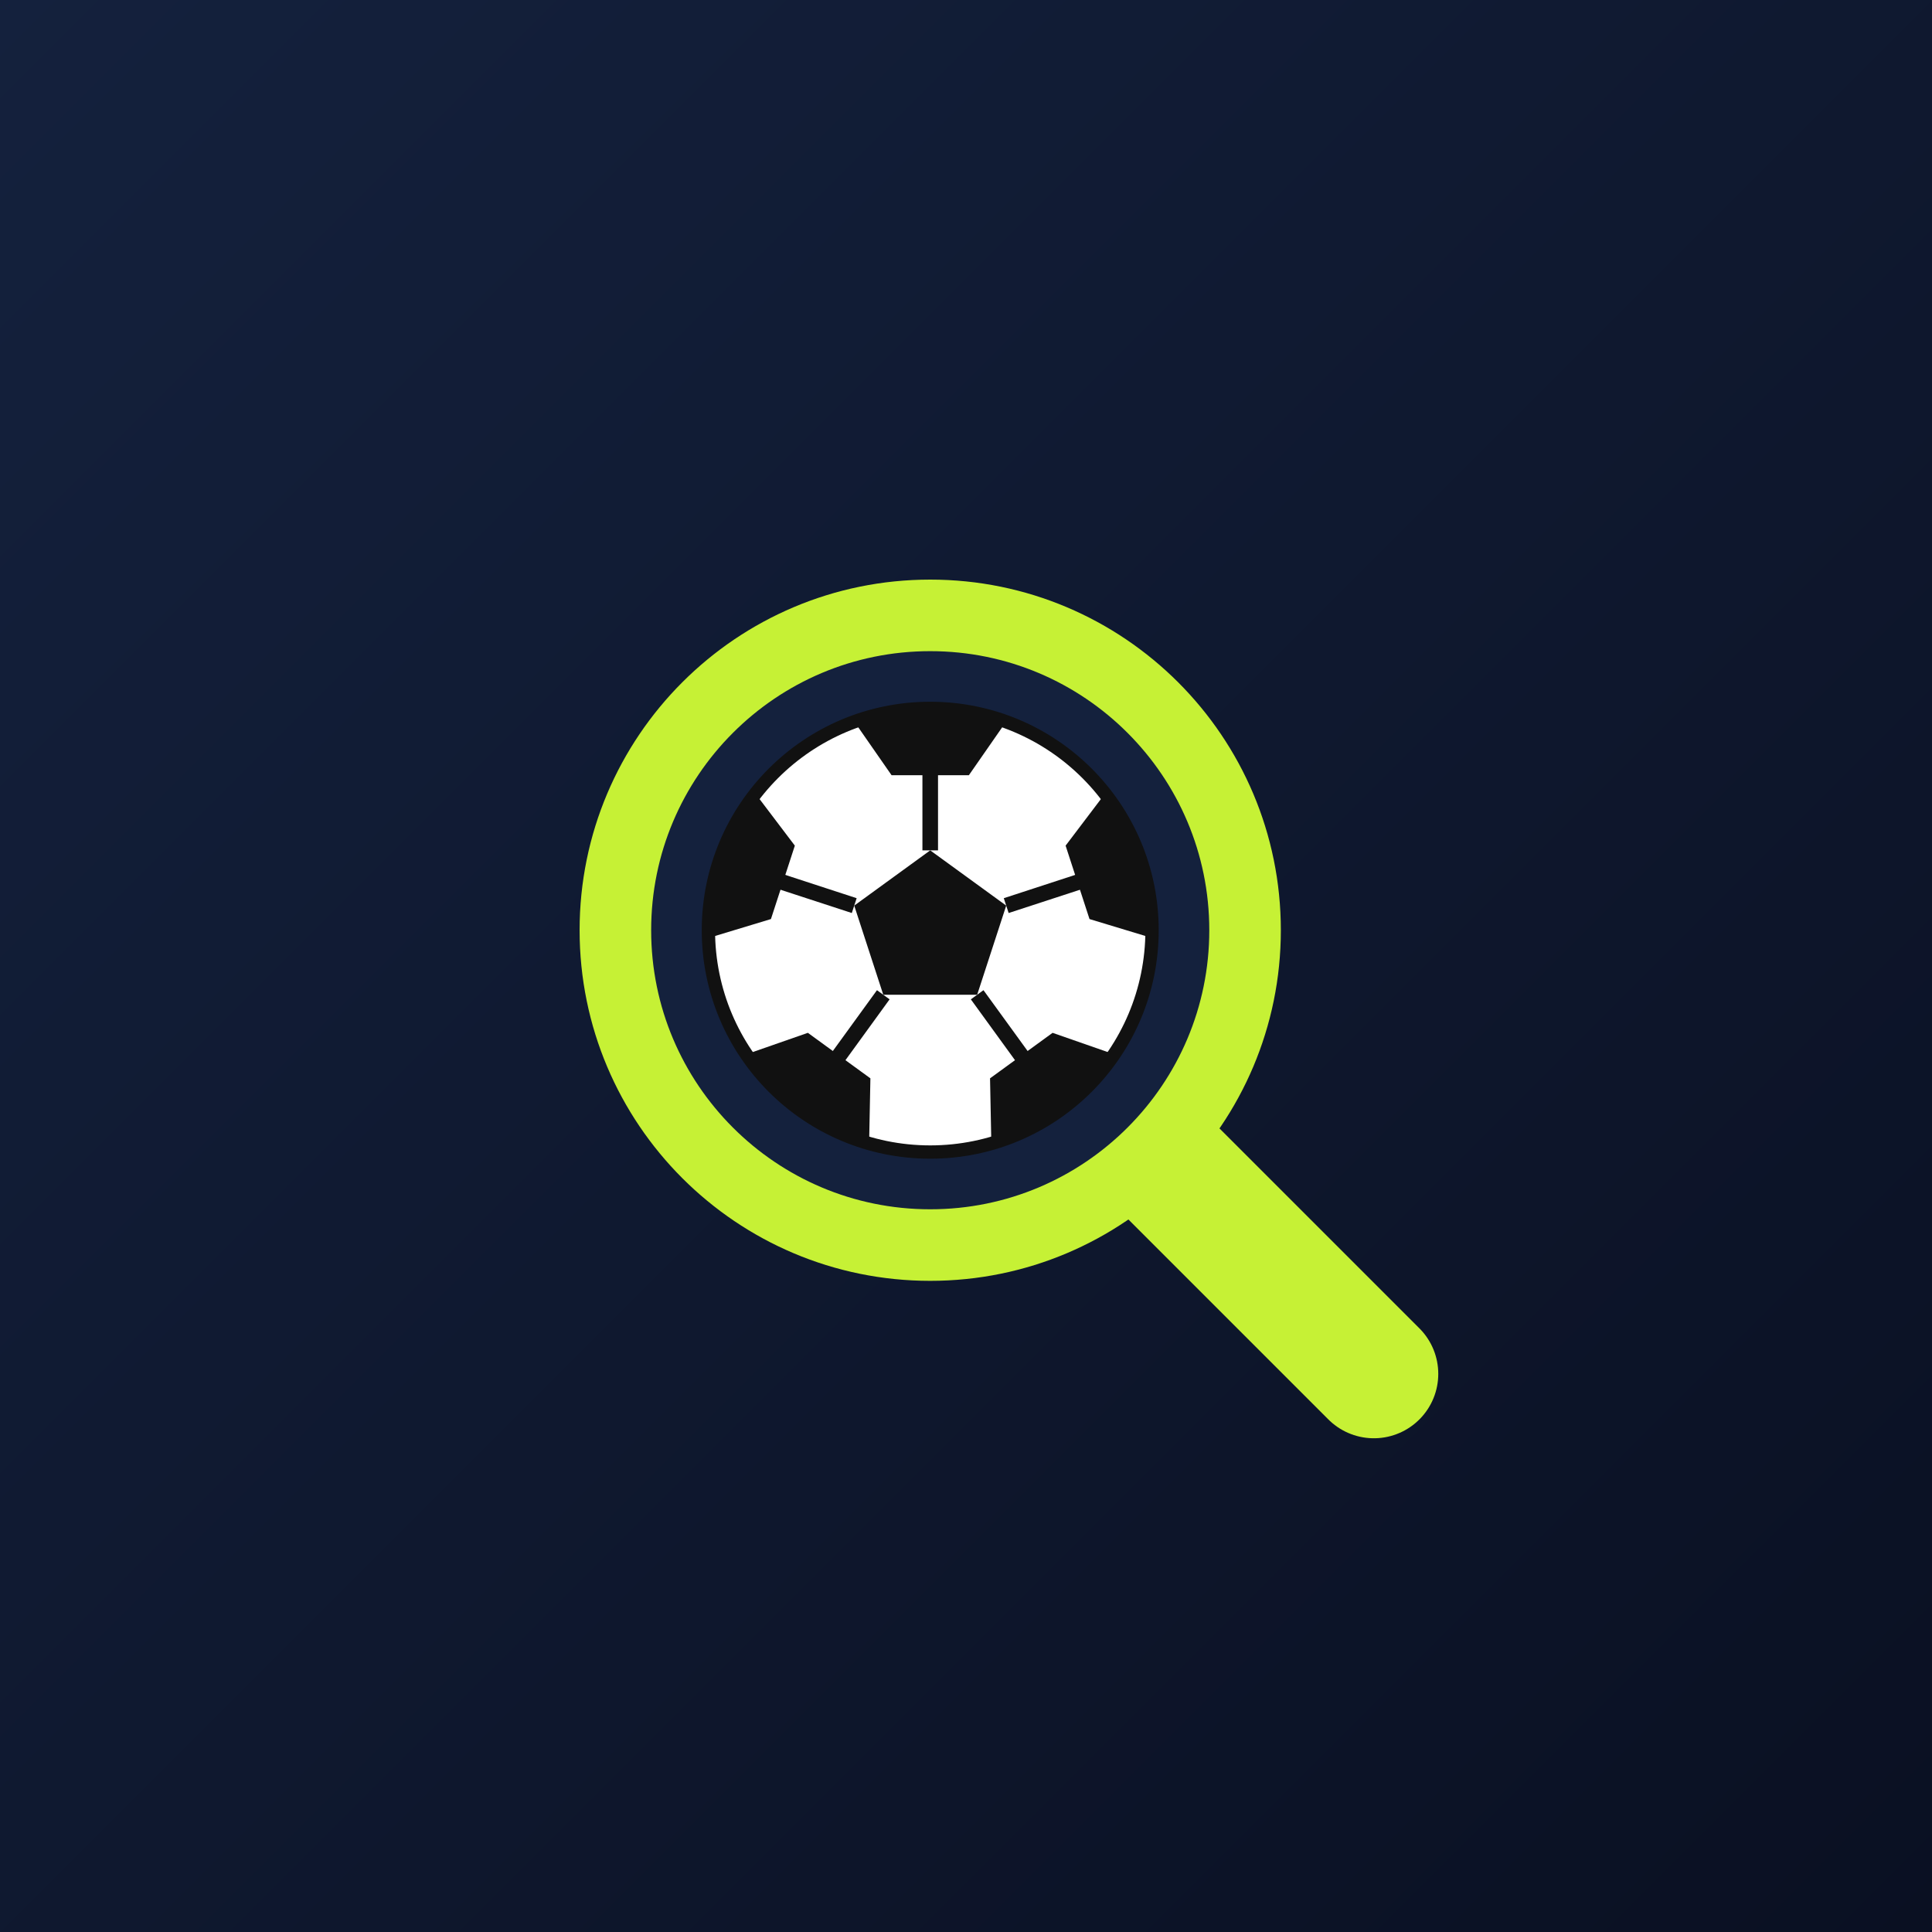
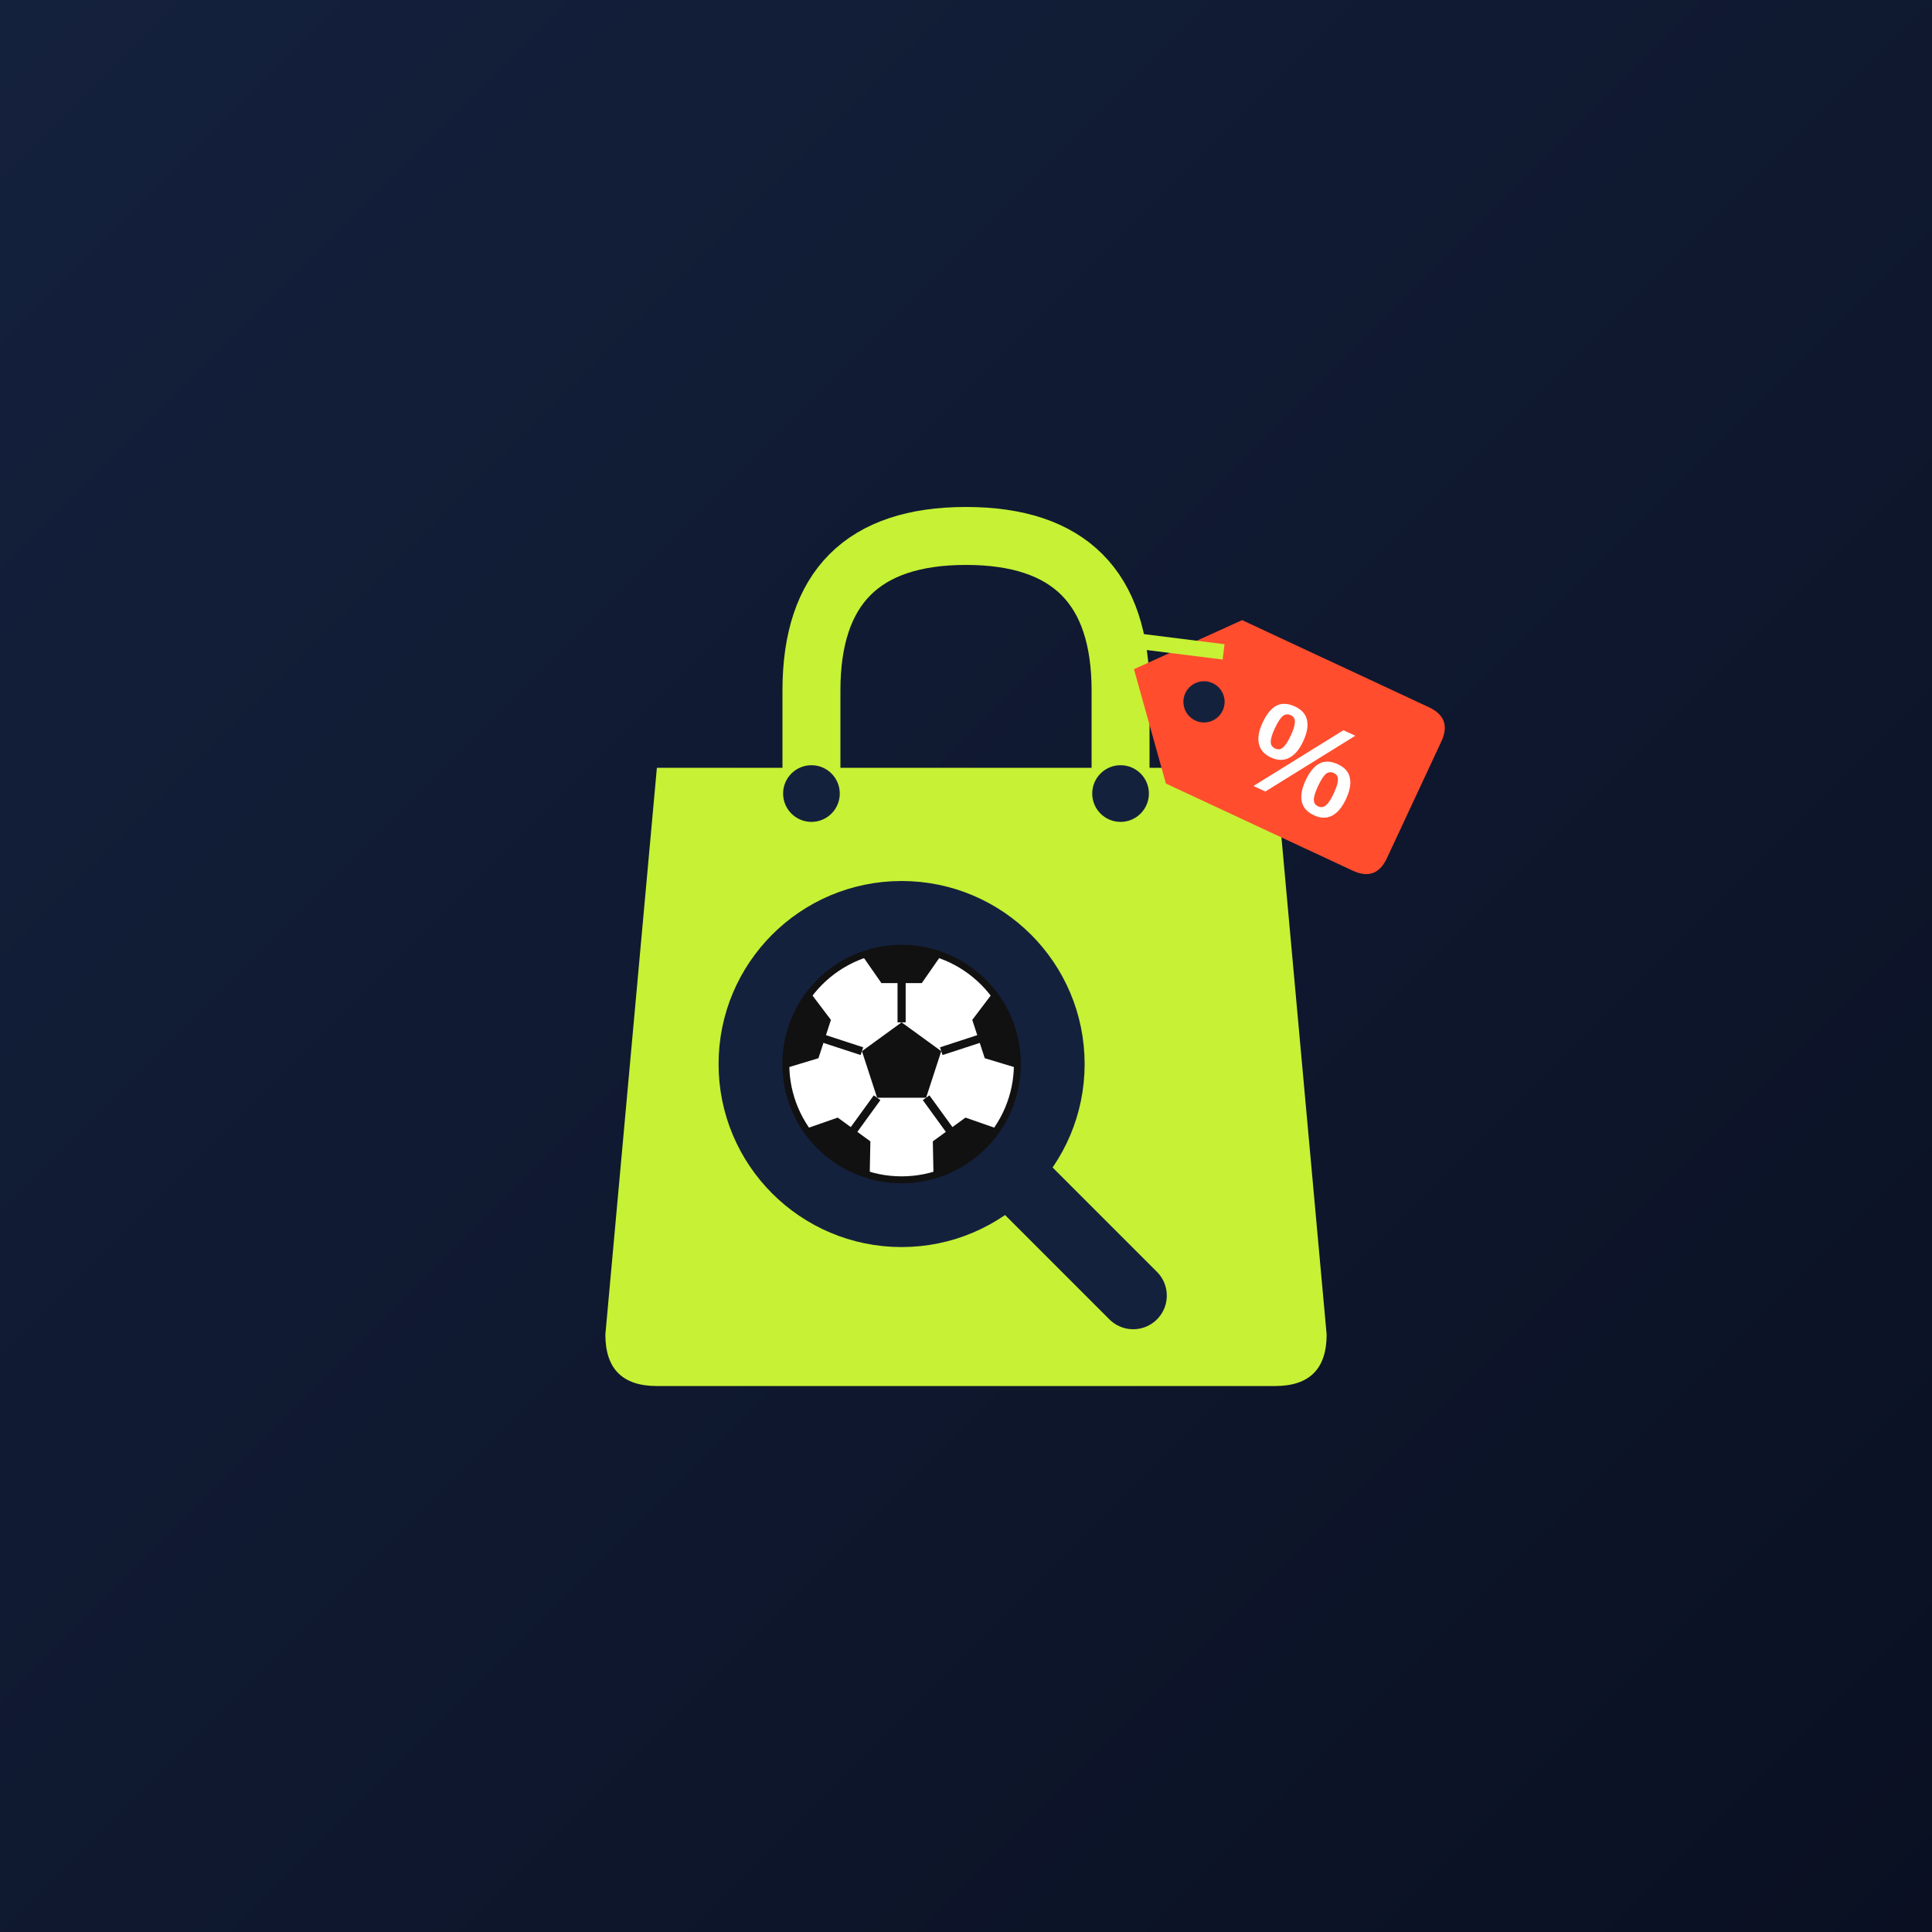
<svg xmlns="http://www.w3.org/2000/svg" viewBox="0 0 108 108" width="512" height="512">
  <defs>
    <linearGradient id="g1" x1="0" y1="0" x2="1" y2="1">
      <stop offset="0" stop-color="#14213D" />
      <stop offset="1" stop-color="#0A1022" />
    </linearGradient>
  </defs>
  <rect width="108" height="108" fill="url(#g1)" />
-   <g transform="translate(56,56) scale(0.8) translate(-54,-54)">
-     <line x1="66" y1="66" x2="80" y2="80" stroke="#C6F135" stroke-width="9" stroke-linecap="round" />
-     <circle cx="49" cy="49" r="22" fill="#14213D" stroke="#C6F135" stroke-width="5" />
-     <circle cx="49" cy="49" r="15.5" fill="#FFFFFF" />
-     <polygon points="49.00,43.42 54.31,47.28 52.28,53.51 45.72,53.51 43.69,47.28" fill="#111111" />
-     <line x1="49.00" y1="43.42" x2="49.00" y2="37.84" stroke="#111111" stroke-width="1.09" />
-     <clipPath id="c49490">
-       <circle cx="49" cy="49" r="15.5" />
-     </clipPath>
-     <polygon clip-path="url(#c49490)" points="46.30,38.17 43.70,34.43 43.17,32.98 54.83,32.98 54.30,34.43 51.70,38.17" fill="#111111" />
-     <line x1="54.31" y1="47.28" x2="59.61" y2="45.55" stroke="#111111" stroke-width="1.09" />
-     <clipPath id="c49491">
-       <circle cx="49" cy="49" r="15.5" />
-     </clipPath>
-     <polygon clip-path="url(#c49491)" points="58.46,43.09 61.21,39.46 62.44,38.50 66.04,49.60 64.49,49.54 60.13,48.22" fill="#111111" />
-     <line x1="52.28" y1="53.51" x2="55.56" y2="58.03" stroke="#111111" stroke-width="1.09" />
-     <clipPath id="c49492">
-       <circle cx="49" cy="49" r="15.5" />
-     </clipPath>
-     <polygon clip-path="url(#c49492)" points="57.55,56.17 61.85,57.67 63.14,58.53 53.70,65.39 53.27,63.90 53.18,59.35" fill="#111111" />
-     <line x1="45.72" y1="53.51" x2="42.44" y2="58.03" stroke="#111111" stroke-width="1.09" />
-     <clipPath id="c49493">
-       <circle cx="49" cy="49" r="15.5" />
-     </clipPath>
-     <polygon clip-path="url(#c49493)" points="44.82,59.35 44.73,63.90 44.30,65.39 34.86,58.53 36.15,57.67 40.45,56.17" fill="#111111" />
-     <line x1="43.69" y1="47.28" x2="38.39" y2="45.55" stroke="#111111" stroke-width="1.09" />
-     <clipPath id="c49494">
-       <circle cx="49" cy="49" r="15.5" />
-     </clipPath>
-     <polygon clip-path="url(#c49494)" points="37.87,48.22 33.51,49.54 31.96,49.60 35.56,38.50 36.79,39.46 39.54,43.09" fill="#111111" />
-     <circle cx="49" cy="49" r="15.5" fill="none" stroke="#111111" stroke-width="0.93" />
+   <g transform="translate(54,53) scale(0.72) translate(-54,-54)">
+     <path d="M30,40 L78,40 L82,84 Q82,88 78,88 L30,88 Q26,88 26,84 Z" fill="#C6F135" />
+     <path d="M42,42 L42,34 Q42,22 54,22 Q66,22 66,34 L66,42" fill="none" stroke="#C6F135" stroke-width="4.5" stroke-linecap="round" />
+     <circle cx="42" cy="42" r="2.2" fill="#14213D" />
+     <circle cx="66" cy="42" r="2.2" fill="#14213D" />
+     <g transform="translate(49,63) scale(0.58) translate(-49,-49)">
+       <line x1="66" y1="66" x2="80" y2="80" stroke="#14213D" stroke-width="9" stroke-linecap="round" />
+       <circle cx="49" cy="49" r="22" fill="#14213D" stroke="#14213D" stroke-width="5" />
+       <circle cx="49" cy="49" r="15.5" fill="#FFFFFF" />
+       <polygon points="49.00,43.42 54.31,47.28 52.28,53.51 45.72,53.51 43.69,47.28" fill="#111111" />
+       <line x1="49.00" y1="43.42" x2="49.00" y2="37.84" stroke="#111111" stroke-width="1.09" />
+       <clipPath id="c49490">
+         <circle cx="49" cy="49" r="15.5" />
+       </clipPath>
+       <polygon clip-path="url(#c49490)" points="46.30,38.17 43.70,34.43 43.17,32.98 54.83,32.98 54.30,34.43 51.70,38.17" fill="#111111" />
+       <line x1="54.31" y1="47.28" x2="59.61" y2="45.55" stroke="#111111" stroke-width="1.09" />
+       <clipPath id="c49491">
+         <circle cx="49" cy="49" r="15.5" />
+       </clipPath>
+       <polygon clip-path="url(#c49491)" points="58.46,43.09 61.21,39.46 62.44,38.50 66.04,49.60 64.49,49.54 60.13,48.22" fill="#111111" />
+       <line x1="52.28" y1="53.51" x2="55.56" y2="58.03" stroke="#111111" stroke-width="1.09" />
+       <clipPath id="c49492">
+         <circle cx="49" cy="49" r="15.5" />
+       </clipPath>
+       <polygon clip-path="url(#c49492)" points="57.55,56.17 61.85,57.67 63.14,58.53 53.70,65.39 53.27,63.90 53.18,59.35" fill="#111111" />
+       <line x1="45.72" y1="53.51" x2="42.44" y2="58.03" stroke="#111111" stroke-width="1.09" />
+       <clipPath id="c49493">
+         <circle cx="49" cy="49" r="15.5" />
+       </clipPath>
+       <polygon clip-path="url(#c49493)" points="44.82,59.35 44.73,63.90 44.30,65.39 34.86,58.53 36.15,57.67 40.45,56.17" fill="#111111" />
+       <line x1="43.69" y1="47.28" x2="38.39" y2="45.55" stroke="#111111" stroke-width="1.09" />
+       <clipPath id="c49494">
+         <circle cx="49" cy="49" r="15.5" />
+       </clipPath>
+       <polygon clip-path="url(#c49494)" points="37.87,48.22 33.51,49.54 31.96,49.60 35.56,38.50 36.79,39.46 39.54,43.09" fill="#111111" />
+       <circle cx="49" cy="49" r="15.5" fill="none" stroke="#111111" stroke-width="0.93" />
+     </g>
+     <g transform="translate(70,26) rotate(25)">
+       <path d="M0,7 L6,0 L22,0 Q24,0 24,2 L24,12 Q24,14 22,14 L6,14 Z" fill="#FF4D2E" />
+       <circle cx="6" cy="7" r="1.6" fill="#14213D" />
+       <text x="15" y="11.3" font-family="Arial Black,Arial" font-weight="900" font-size="10" fill="#fff" text-anchor="middle">%</text>
+     </g>
+     <line x1="66" y1="30" x2="74" y2="31" stroke="#C6F135" stroke-width="1.2" />
  </g>
</svg>
